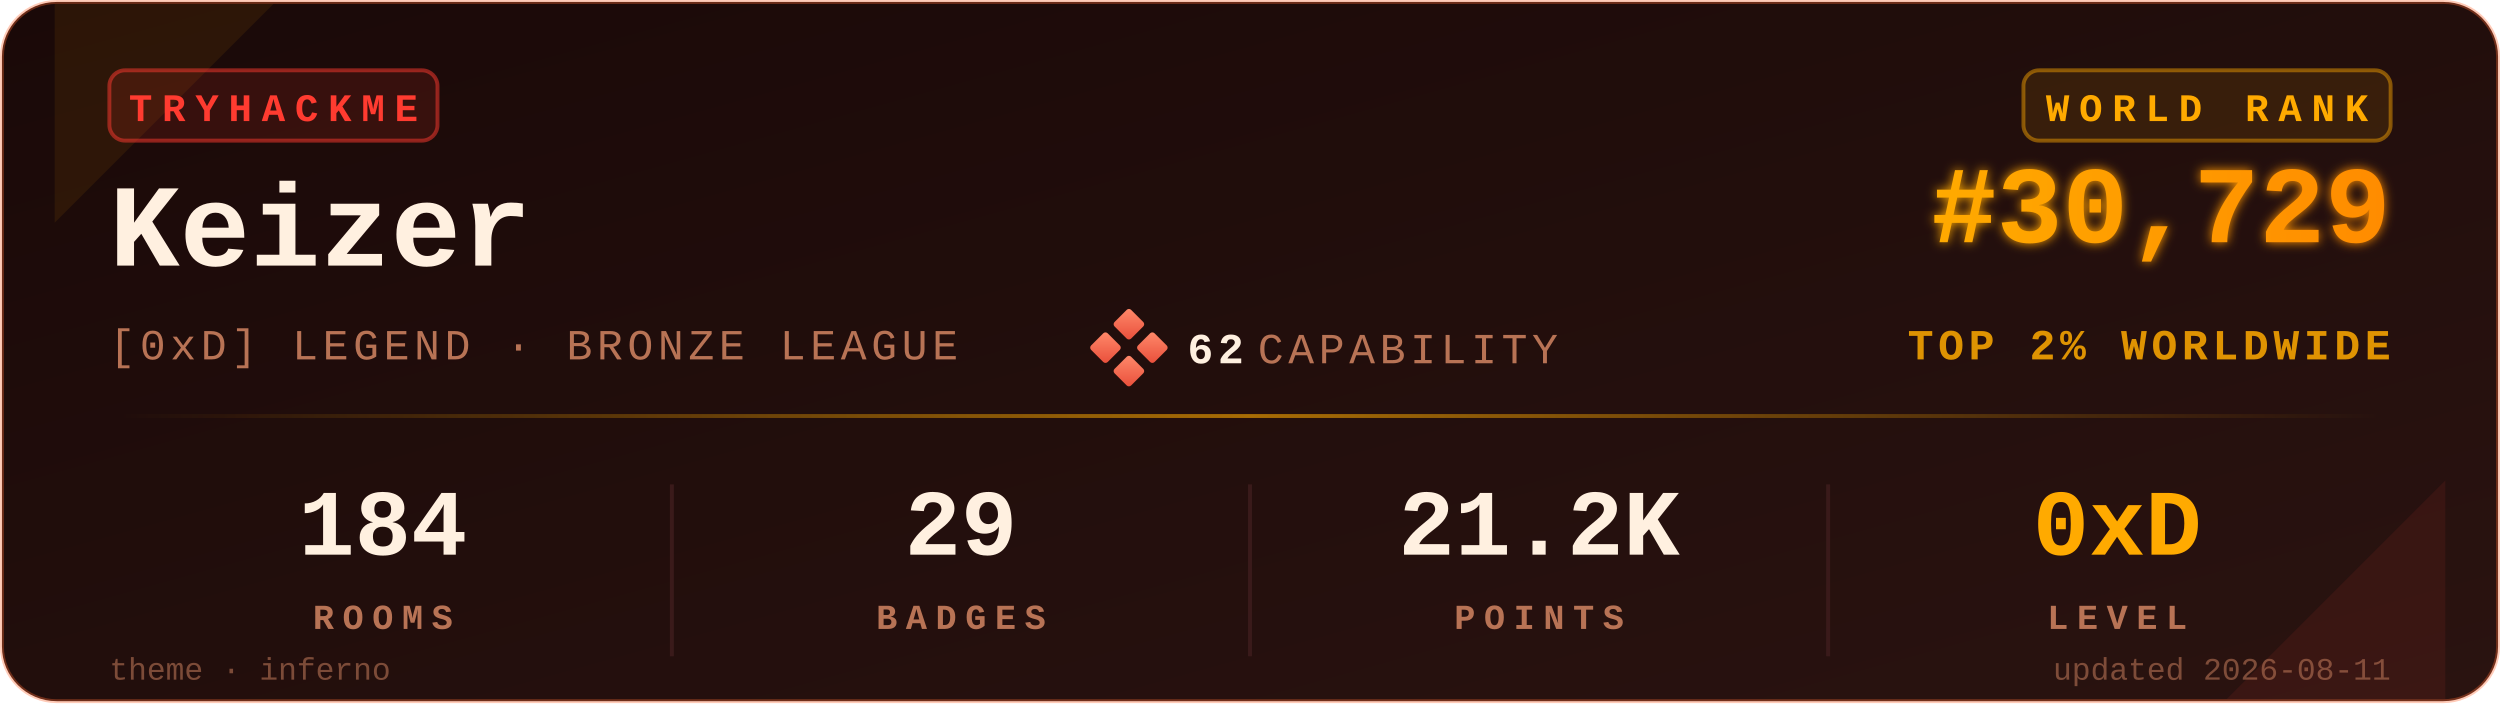
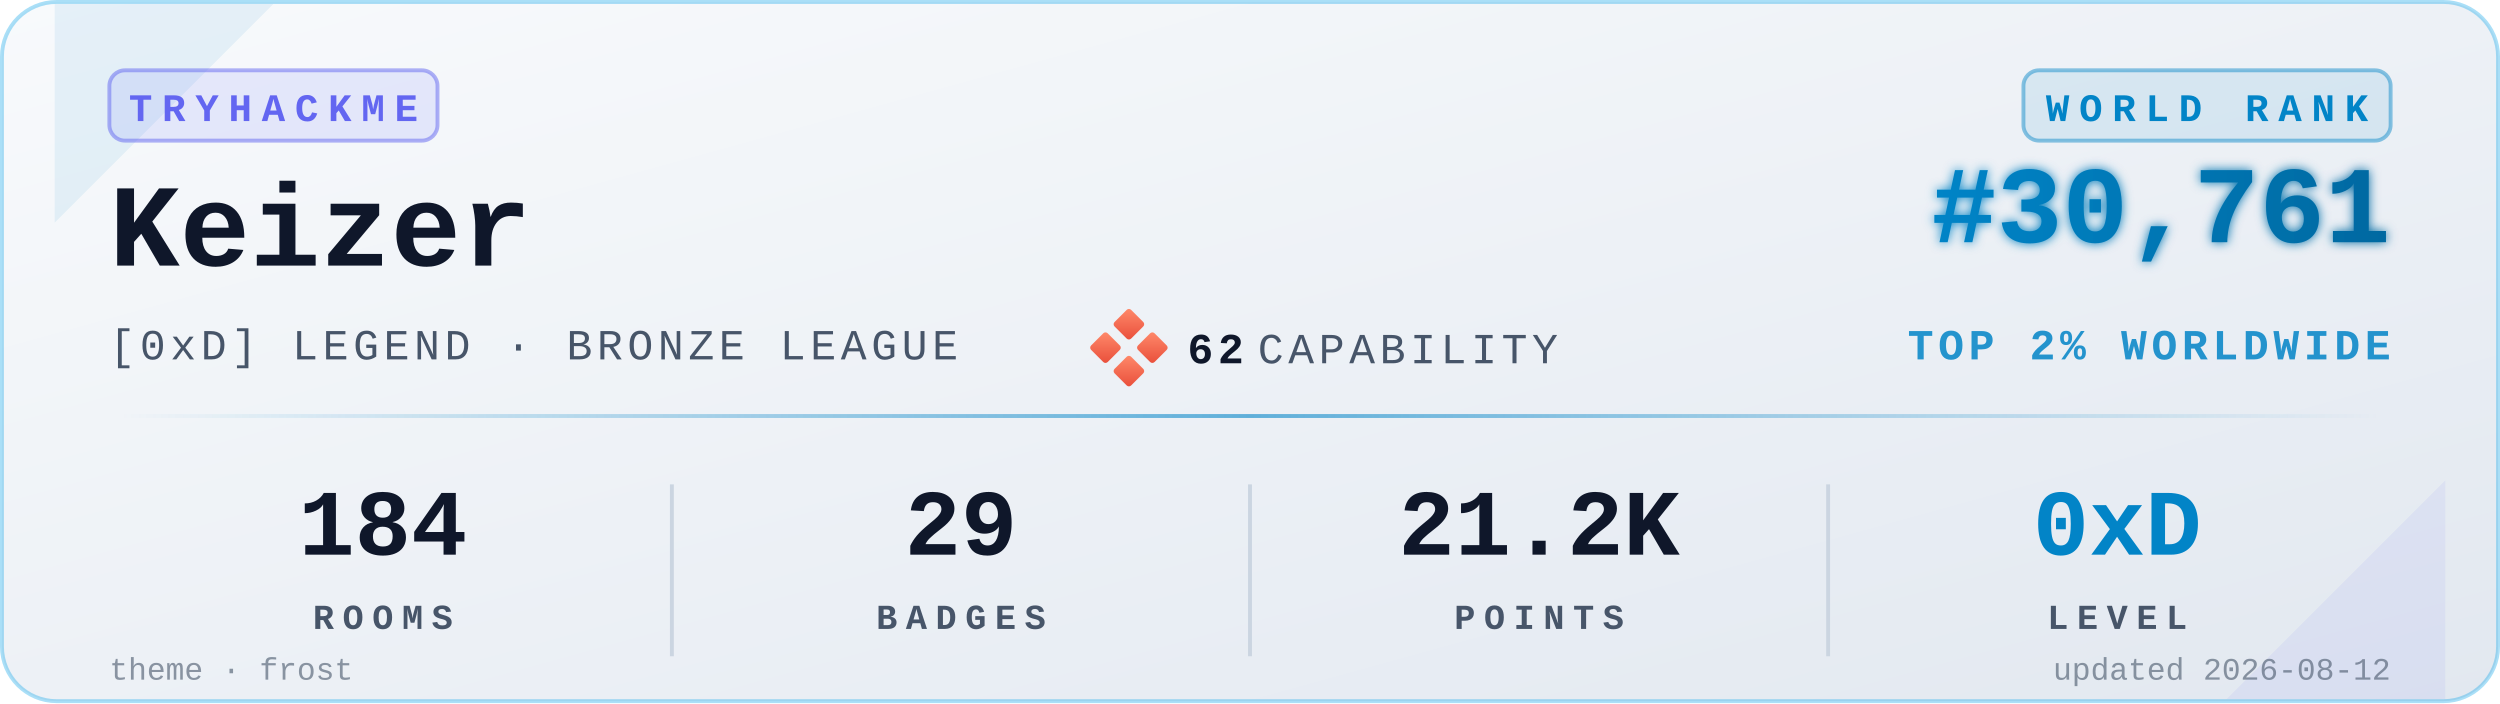
<svg xmlns="http://www.w3.org/2000/svg" viewBox="0 0 640 180" width="640" height="180" role="img" aria-label="TryHackMe stats for Keizer">
  <defs>
    <linearGradient id="bgGrad" x1="0" y1="0" x2="1" y2="1">
-       <stop offset="0%" stop-color="#1a0908" />
-       <stop offset="100%" stop-color="#2a1310" />
+       <stop offset="0%" stop-color="#f8fafc" />
+       <stop offset="100%" stop-color="#e2e8f0" />
    </linearGradient>
    <linearGradient id="rankGrad" x1="0" y1="0" x2="1" y2="0">
-       <stop offset="0%" stop-color="#FFAA00" />
-       <stop offset="100%" stop-color="#FF8C00" />
+       <stop offset="0%" stop-color="#0284C7" />
+       <stop offset="100%" stop-color="#0369A1" />
    </linearGradient>
    <linearGradient id="accentGrad" x1="0" y1="0" x2="1" y2="0">
-       <stop offset="0%" stop-color="#FFAA00" stop-opacity="0" />
-       <stop offset="50%" stop-color="#FFAA00" stop-opacity="0.6" />
-       <stop offset="100%" stop-color="#FFAA00" stop-opacity="0" />
+       <stop offset="0%" stop-color="#0284C7" stop-opacity="0" />
+       <stop offset="50%" stop-color="#0284C7" stop-opacity="0.6" />
+       <stop offset="100%" stop-color="#0284C7" stop-opacity="0" />
    </linearGradient>
    <linearGradient id="capGrad" x1="0" y1="0" x2="1" y2="1">
      <stop offset="0%" stop-color="#ff8a6b" />
      <stop offset="100%" stop-color="#e94e3a" />
    </linearGradient>
    <filter id="glow" x="-20%" y="-20%" width="140%" height="140%">
      <feGaussianBlur stdDeviation="1.4" result="b" />
      <feMerge>
        <feMergeNode in="b" />
        <feMergeNode in="SourceGraphic" />
      </feMerge>
    </filter>
  </defs>
-   <rect x="0.5" y="0.5" width="639" height="179" rx="14" ry="14" fill="url(#bgGrad)" stroke="#FF6B35" stroke-opacity="0.35" stroke-width="1" />
-   <path d="M 14,1 L 70,1 L 14,57 Z" fill="#FFAA00" opacity="0.08" />
-   <path d="M 626,179 L 570,179 L 626,123 Z" fill="#FF3B30" opacity="0.08" />
+   <rect x="0.5" y="0.5" width="639" height="179" rx="14" ry="14" fill="url(#bgGrad)" stroke="#0EA5E9" stroke-opacity="0.35" stroke-width="1" />
+   <path d="M 14,1 L 70,1 L 14,57 Z" fill="#0284C7" opacity="0.08" />
+   <path d="M 626,179 L 570,179 L 626,123 Z" fill="#6366F1" opacity="0.08" />
  <g transform="translate(28,18)">
-     <rect x="0" y="0" width="84" height="18" rx="4" ry="4" fill="#FF3B30" fill-opacity="0.12" stroke="#FF3B30" stroke-opacity="0.5" />
-     <text x="42" y="13" fill="#FF3B30" font-family="ui-monospace,'SF Mono','Menlo','Cascadia Code','Consolas','Liberation Mono',monospace" font-size="10" font-weight="700" letter-spacing="2.5" text-anchor="middle">TRYHACKME</text>
+     <rect x="0" y="0" width="84" height="18" rx="4" ry="4" fill="#6366F1" fill-opacity="0.12" stroke="#6366F1" stroke-opacity="0.5" />
+     <text x="42" y="13" fill="#6366F1" font-family="ui-monospace,'SF Mono','Menlo','Cascadia Code','Consolas','Liberation Mono',monospace" font-size="10" font-weight="700" letter-spacing="2.5" text-anchor="middle">TRYHACKME</text>
  </g>
-   <text x="28" y="68" fill="#FFF0E0" font-family="ui-monospace,'SF Mono','Menlo','Cascadia Code','Consolas','Liberation Mono',monospace" font-size="30" font-weight="700">Keizer</text>
-   <text x="28" y="92" fill="#B87355" font-family="ui-monospace,'SF Mono','Menlo','Cascadia Code','Consolas','Liberation Mono',monospace" font-size="11" font-weight="500" letter-spacing="1.2">[0xD] LEGEND · BRONZE LEAGUE</text>
+   <text x="28" y="68" fill="#0f172a" font-family="ui-monospace,'SF Mono','Menlo','Cascadia Code','Consolas','Liberation Mono',monospace" font-size="30" font-weight="700">Keizer</text>
+   <text x="28" y="92" fill="#475569" font-family="ui-monospace,'SF Mono','Menlo','Cascadia Code','Consolas','Liberation Mono',monospace" font-size="11" font-weight="500" letter-spacing="1.2">[0xD] LEGEND · BRONZE LEAGUE</text>
  <g transform="translate(280,80)">
    <rect x="6" y="0" width="6" height="6" rx="0.8" fill="url(#capGrad)" transform="rotate(45 9 3)" />
    <rect x="0" y="6" width="6" height="6" rx="0.8" fill="url(#capGrad)" transform="rotate(45 3 9)" />
    <rect x="12" y="6" width="6" height="6" rx="0.8" fill="url(#capGrad)" transform="rotate(45 15 9)" />
    <rect x="6" y="12" width="6" height="6" rx="0.8" fill="url(#capGrad)" transform="rotate(45 9 15)" />
-     <text x="24" y="13" fill="#FFF0E0" font-family="ui-monospace,'SF Mono','Menlo','Cascadia Code','Consolas','Liberation Mono',monospace" font-size="11" font-weight="700" letter-spacing="1.2">62</text>
-     <text x="42" y="13" fill="#B87355" font-family="ui-monospace,'SF Mono','Menlo','Cascadia Code','Consolas','Liberation Mono',monospace" font-size="11" font-weight="500" letter-spacing="1.2">CAPABILITY</text>
+     <text x="24" y="13" fill="#0f172a" font-family="ui-monospace,'SF Mono','Menlo','Cascadia Code','Consolas','Liberation Mono',monospace" font-size="11" font-weight="700" letter-spacing="1.2">62</text>
+     <text x="42" y="13" fill="#475569" font-family="ui-monospace,'SF Mono','Menlo','Cascadia Code','Consolas','Liberation Mono',monospace" font-size="11" font-weight="500" letter-spacing="1.2">CAPABILITY</text>
  </g>
  <g transform="translate(612,18)">
-     <rect x="-94" y="0" width="94" height="18" rx="4" ry="4" fill="#FFAA00" fill-opacity="0.10" stroke="#FFAA00" stroke-opacity="0.45" />
-     <text x="-47" y="13" fill="#FFAA00" font-family="ui-monospace,'SF Mono','Menlo','Cascadia Code','Consolas','Liberation Mono',monospace" font-size="10" font-weight="700" letter-spacing="2.5" text-anchor="middle">WORLD RANK</text>
+     <rect x="-94" y="0" width="94" height="18" rx="4" ry="4" fill="#0284C7" fill-opacity="0.10" stroke="#0284C7" stroke-opacity="0.45" />
+     <text x="-47" y="13" fill="#0284C7" font-family="ui-monospace,'SF Mono','Menlo','Cascadia Code','Consolas','Liberation Mono',monospace" font-size="10" font-weight="700" letter-spacing="2.5" text-anchor="middle">WORLD RANK</text>
  </g>
-   <text x="612" y="62" fill="url(#rankGrad)" font-family="ui-monospace,'SF Mono','Menlo','Cascadia Code','Consolas','Liberation Mono',monospace" font-size="28" font-weight="700" text-anchor="end" filter="url(#glow)">#30,729</text>
-   <text x="612" y="92" fill="#FFAA00" fill-opacity="0.85" font-family="ui-monospace,'SF Mono','Menlo','Cascadia Code','Consolas','Liberation Mono',monospace" font-size="11" font-weight="600" letter-spacing="1.2" text-anchor="end">TOP 2% WORLDWIDE</text>
+   <text x="612" y="62" fill="url(#rankGrad)" font-family="ui-monospace,'SF Mono','Menlo','Cascadia Code','Consolas','Liberation Mono',monospace" font-size="28" font-weight="700" text-anchor="end" filter="url(#glow)">#30,761</text>
+   <text x="612" y="92" fill="#0284C7" fill-opacity="0.85" font-family="ui-monospace,'SF Mono','Menlo','Cascadia Code','Consolas','Liberation Mono',monospace" font-size="11" font-weight="600" letter-spacing="1.2" text-anchor="end">TOP 2% WORLDWIDE</text>
  <rect x="28" y="106" width="584" height="1" fill="url(#accentGrad)" />
  <g font-family="ui-monospace,'SF Mono','Menlo','Cascadia Code','Consolas','Liberation Mono',monospace" text-anchor="middle">
-     <text x="98" y="142" fill="#FFF0E0" font-size="24" font-weight="700">184</text>
-     <text x="98" y="161" fill="#B87355" font-size="9" font-weight="600" letter-spacing="2.2">ROOMS</text>
-     <text x="246" y="142" fill="#FFF0E0" font-size="24" font-weight="700">29</text>
-     <text x="246" y="161" fill="#B87355" font-size="9" font-weight="600" letter-spacing="2.2">BADGES</text>
-     <text x="394" y="142" fill="#FFF0E0" font-size="24" font-weight="700">21.2K</text>
-     <text x="394" y="161" fill="#B87355" font-size="9" font-weight="600" letter-spacing="2.2">POINTS</text>
-     <text x="542" y="142" fill="#FFAA00" font-size="24" font-weight="700">0xD</text>
-     <text x="542" y="161" fill="#B87355" font-size="9" font-weight="600" letter-spacing="2.2">LEVEL</text>
+     <text x="98" y="142" fill="#0f172a" font-size="24" font-weight="700">184</text>
+     <text x="98" y="161" fill="#475569" font-size="9" font-weight="600" letter-spacing="2.2">ROOMS</text>
+     <text x="246" y="142" fill="#0f172a" font-size="24" font-weight="700">29</text>
+     <text x="246" y="161" fill="#475569" font-size="9" font-weight="600" letter-spacing="2.2">BADGES</text>
+     <text x="394" y="142" fill="#0f172a" font-size="24" font-weight="700">21.2K</text>
+     <text x="394" y="161" fill="#475569" font-size="9" font-weight="600" letter-spacing="2.2">POINTS</text>
+     <text x="542" y="142" fill="#0284C7" font-size="24" font-weight="700">0xD</text>
+     <text x="542" y="161" fill="#475569" font-size="9" font-weight="600" letter-spacing="2.2">LEVEL</text>
  </g>
-   <line x1="172" y1="124" x2="172" y2="168" stroke="#3a1a1a" stroke-width="1" />
-   <line x1="320" y1="124" x2="320" y2="168" stroke="#3a1a1a" stroke-width="1" />
-   <line x1="468" y1="124" x2="468" y2="168" stroke="#3a1a1a" stroke-width="1" />
-   <text x="28" y="174" fill="#B87355" fill-opacity="0.6" font-family="ui-monospace,'SF Mono','Menlo','Cascadia Code','Consolas','Liberation Mono',monospace" font-size="8" font-weight="500">theme · inferno</text>
-   <text x="612" y="174" fill="#B87355" fill-opacity="0.6" font-family="ui-monospace,'SF Mono','Menlo','Cascadia Code','Consolas','Liberation Mono',monospace" font-size="8" font-weight="500" text-anchor="end">updated 2026-08-11</text>
+   <line x1="172" y1="124" x2="172" y2="168" stroke="#cbd5e1" stroke-width="1" />
+   <line x1="320" y1="124" x2="320" y2="168" stroke="#cbd5e1" stroke-width="1" />
+   <line x1="468" y1="124" x2="468" y2="168" stroke="#cbd5e1" stroke-width="1" />
+   <text x="28" y="174" fill="#475569" fill-opacity="0.6" font-family="ui-monospace,'SF Mono','Menlo','Cascadia Code','Consolas','Liberation Mono',monospace" font-size="8" font-weight="500">theme · frost</text>
+   <text x="612" y="174" fill="#475569" fill-opacity="0.6" font-family="ui-monospace,'SF Mono','Menlo','Cascadia Code','Consolas','Liberation Mono',monospace" font-size="8" font-weight="500" text-anchor="end">updated 2026-08-12</text>
</svg>
